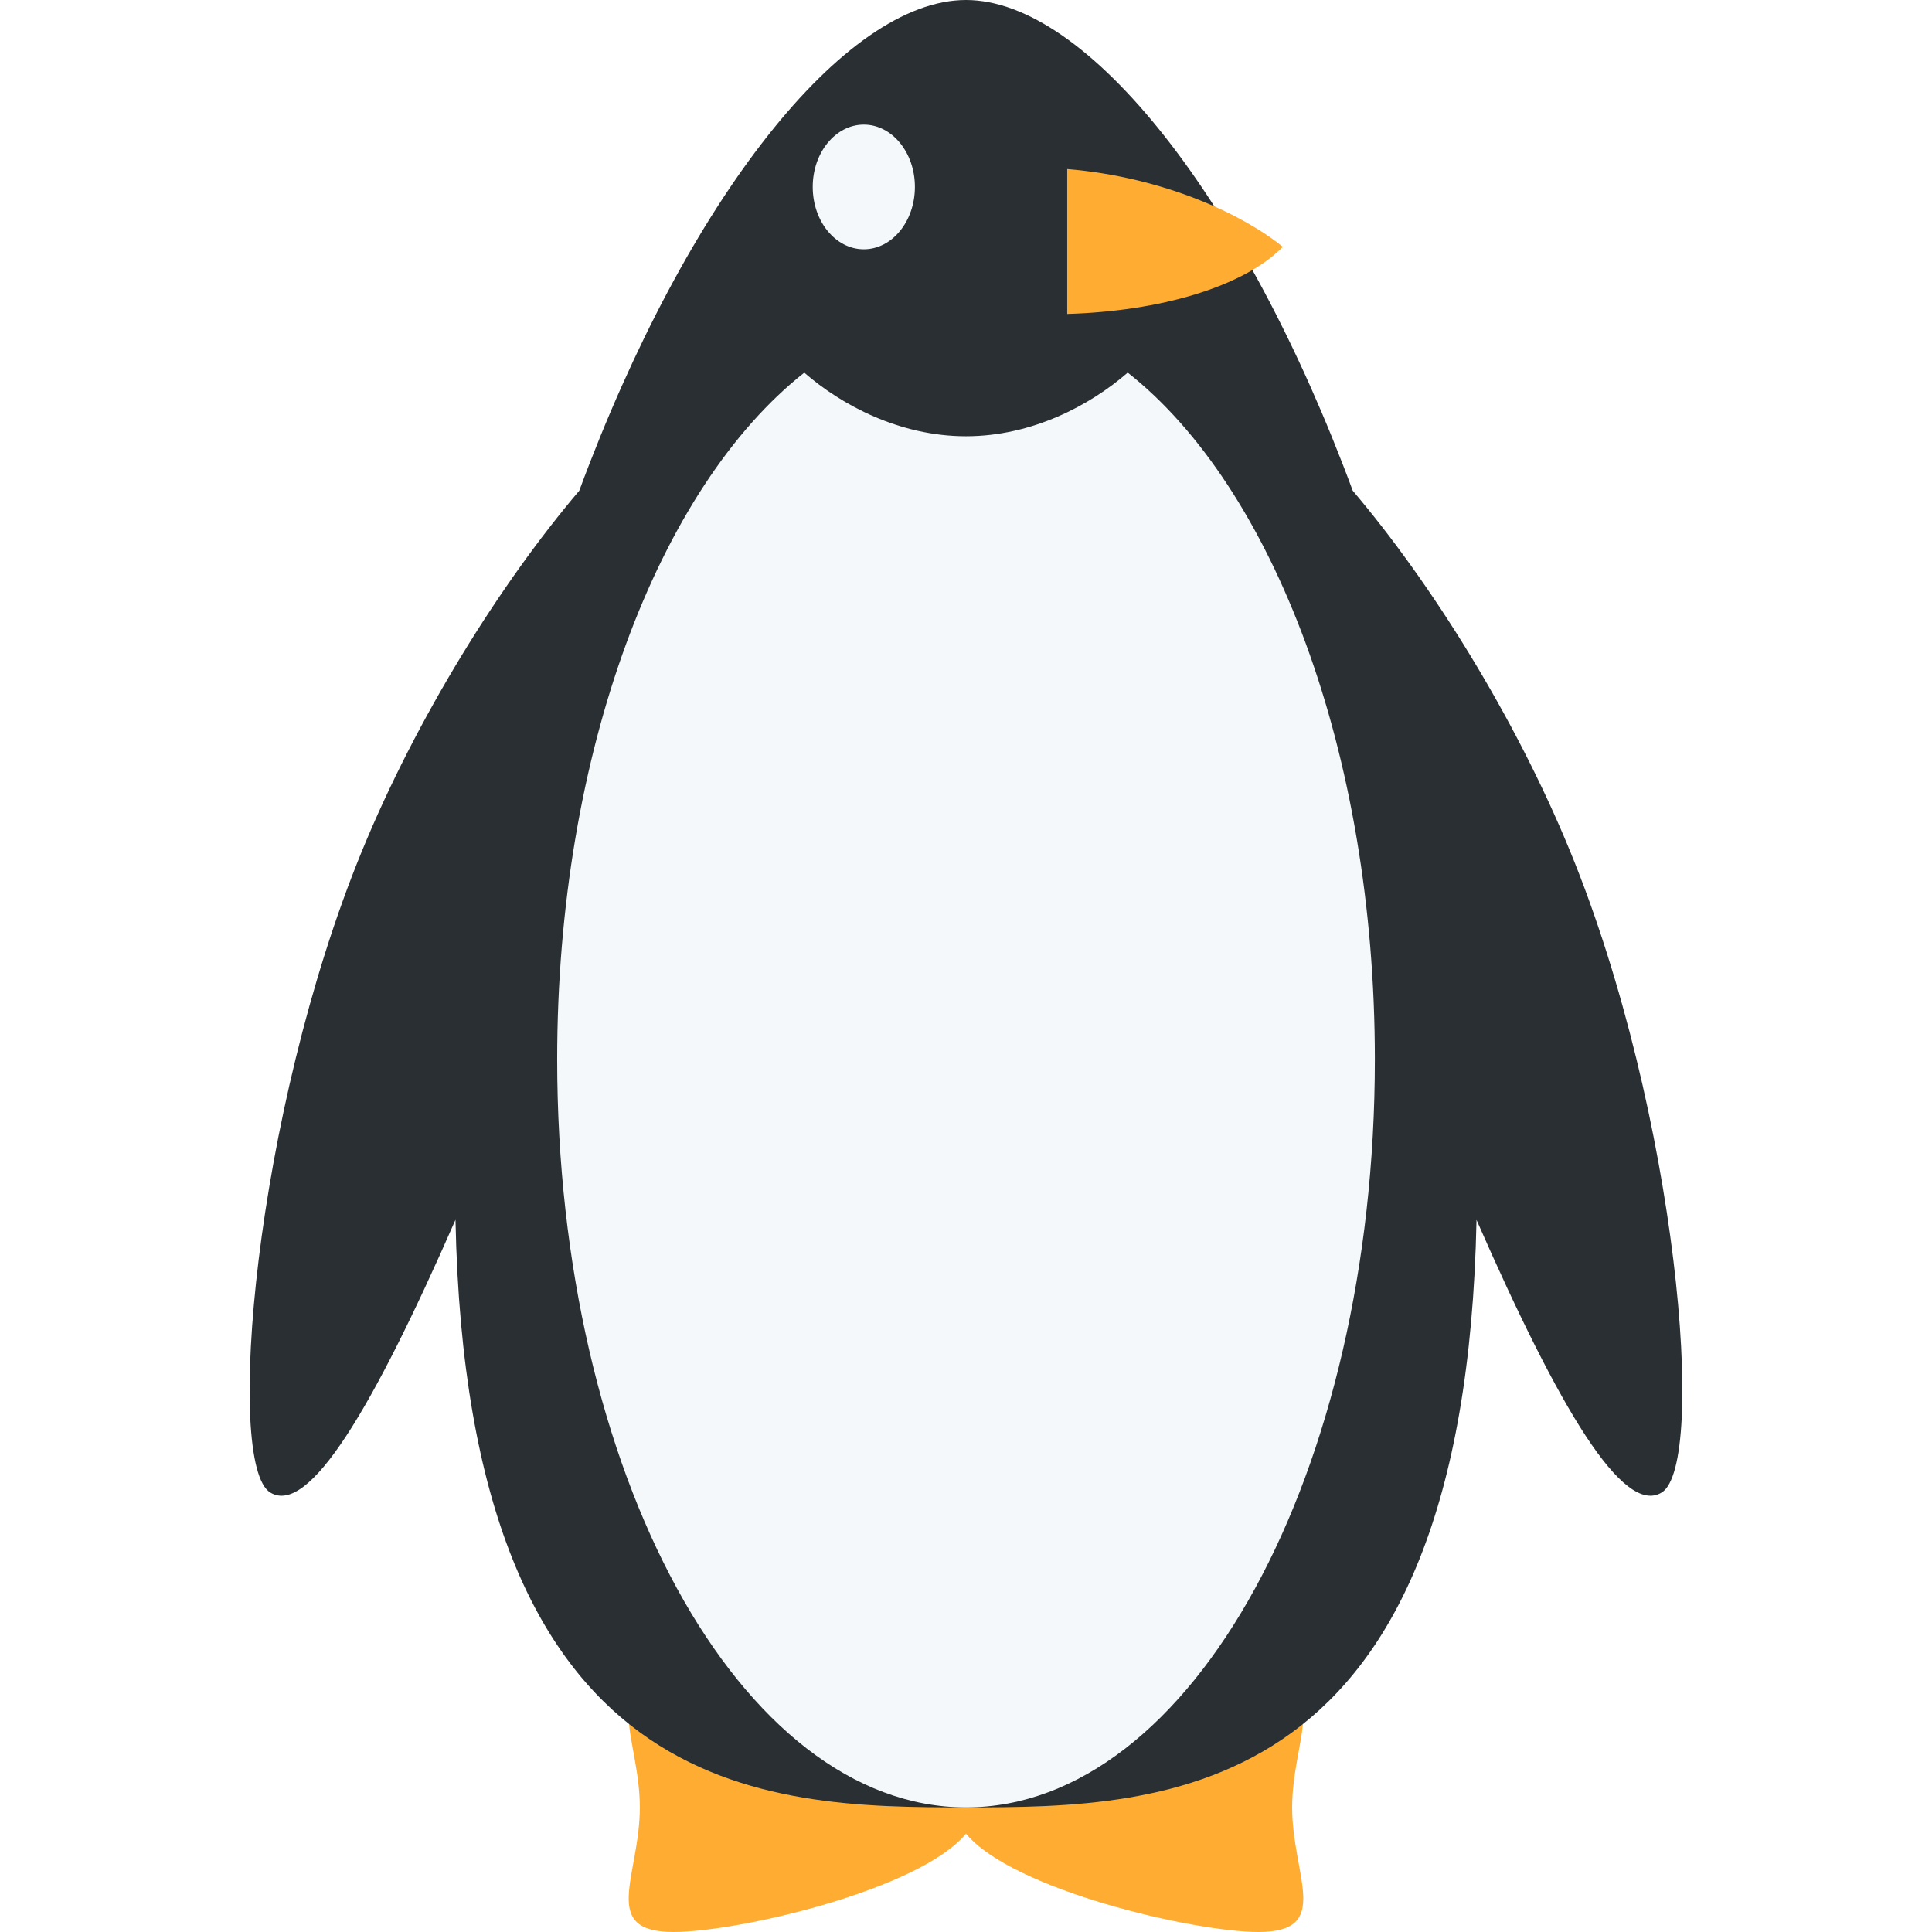
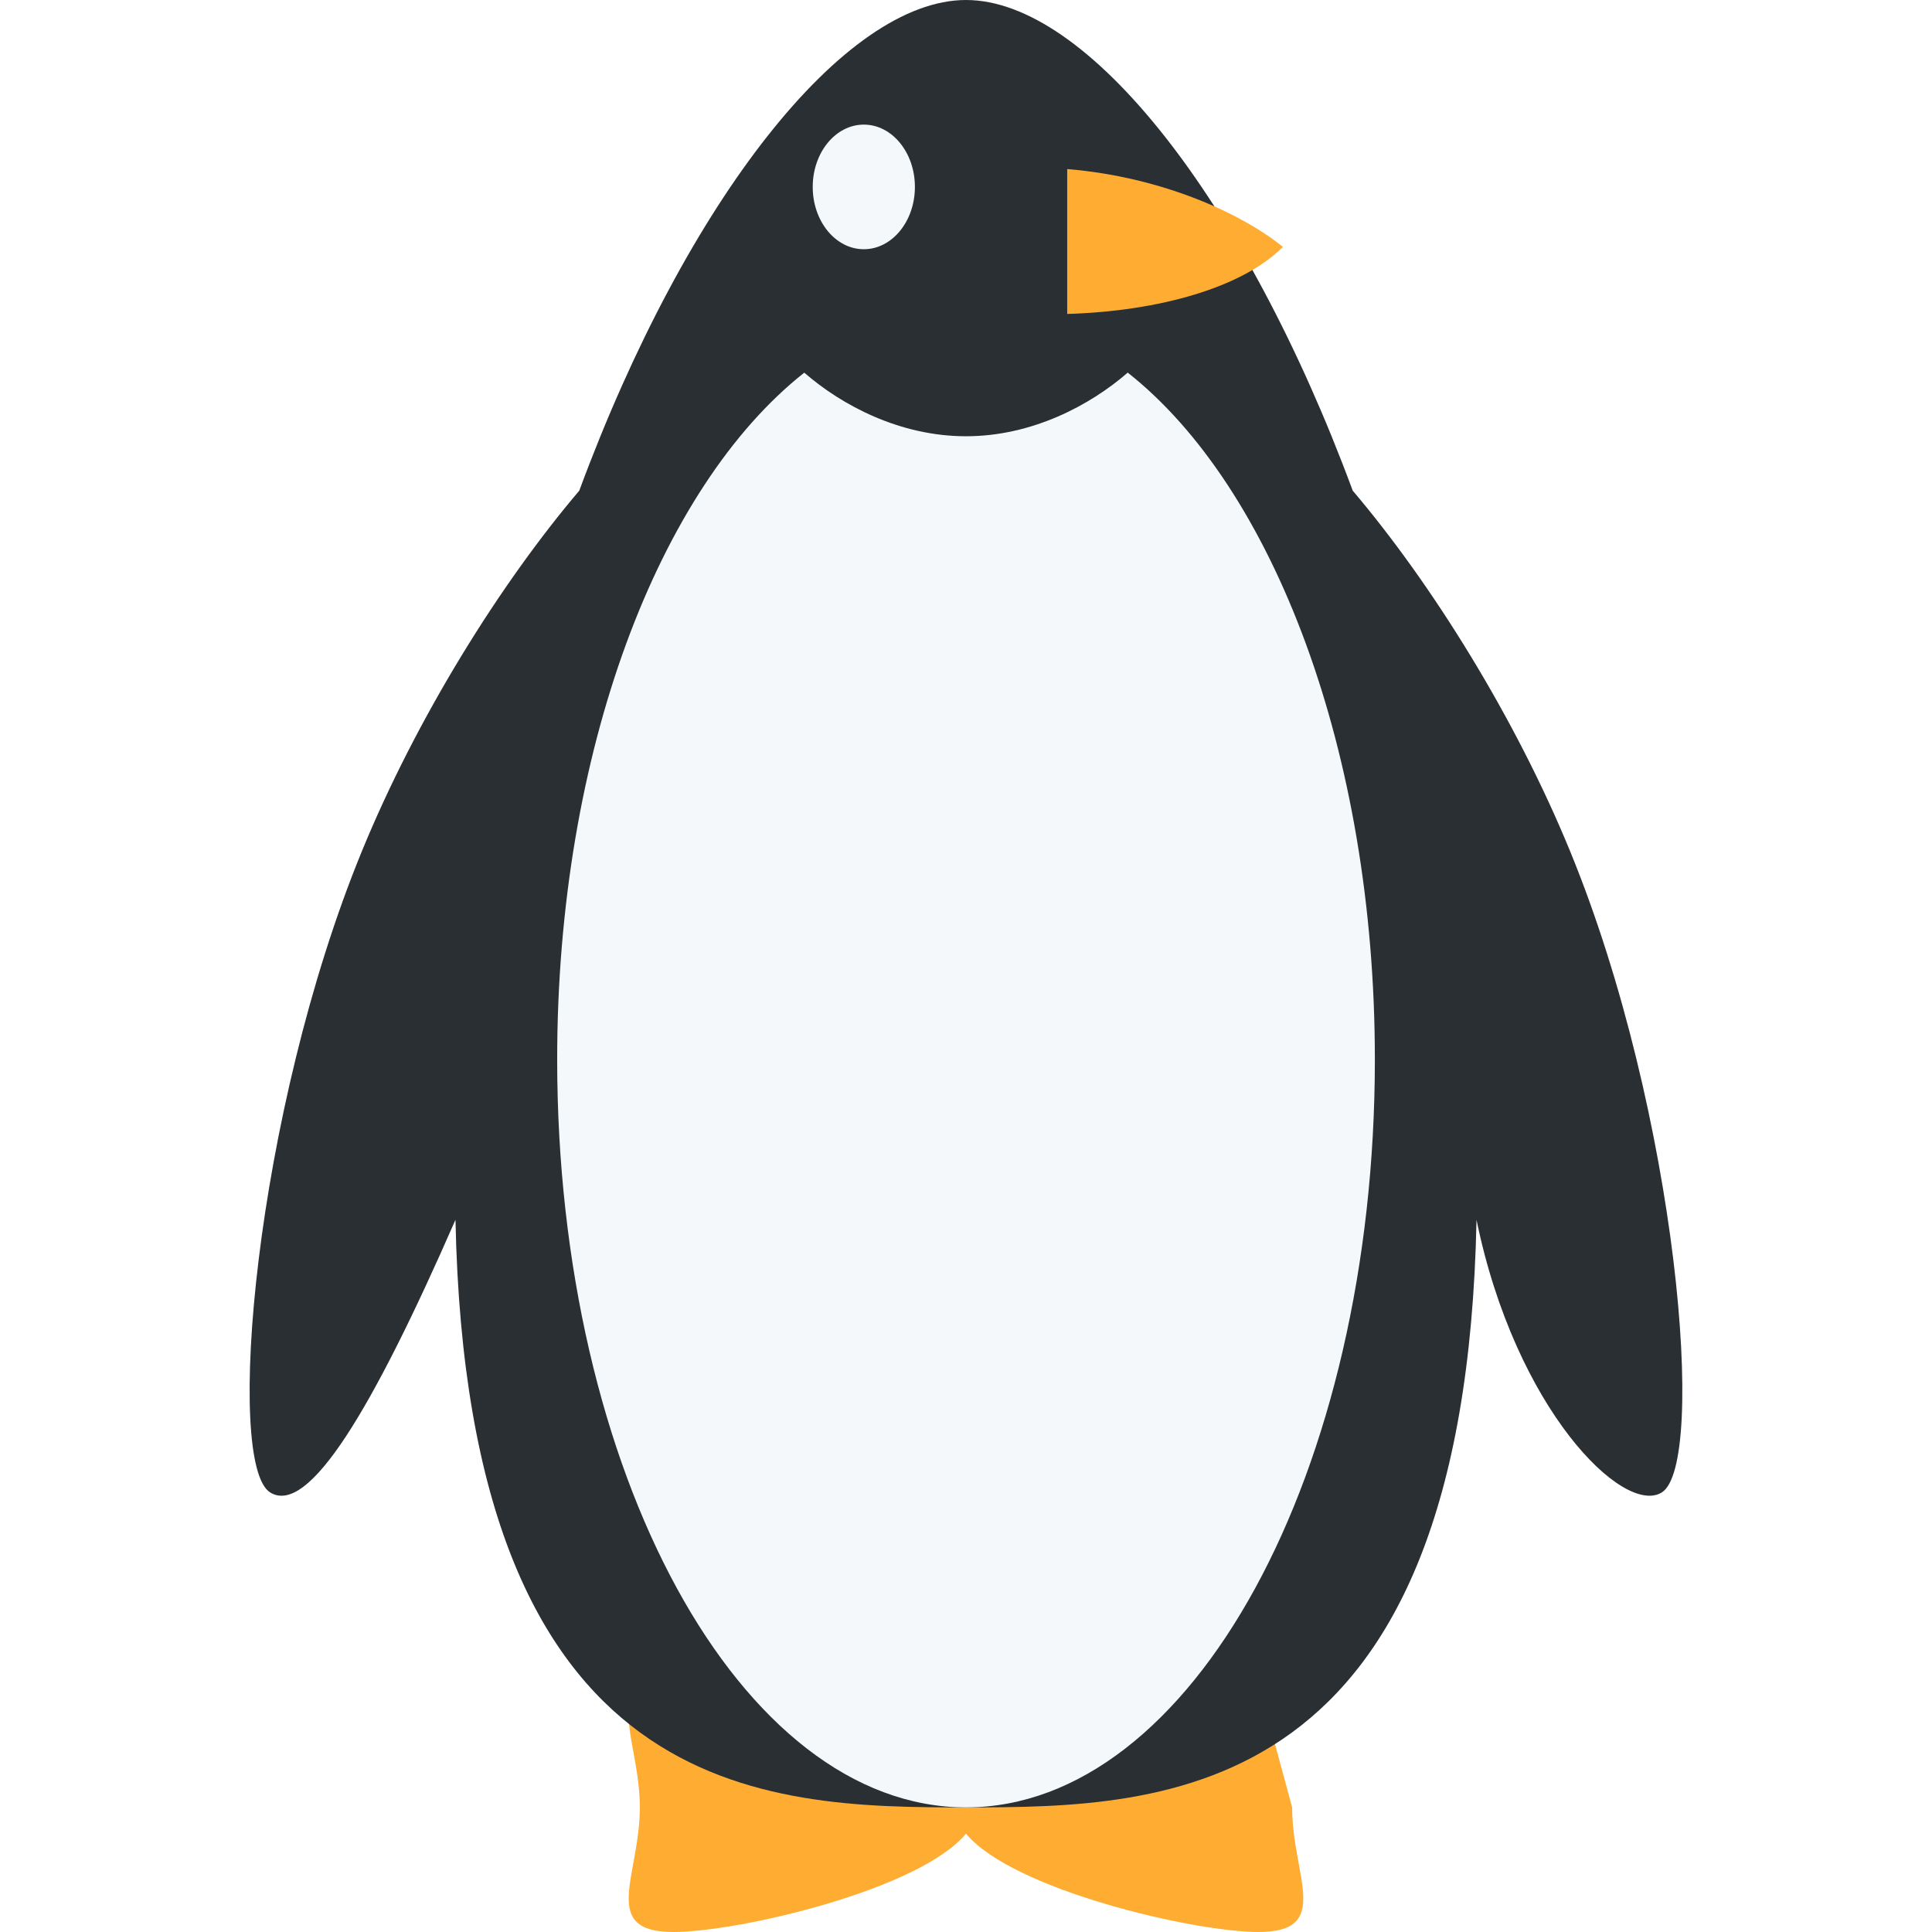
<svg xmlns="http://www.w3.org/2000/svg" viewBox="0 0 36 36">
-   <g transform="translate(18 0) scale(.82 1) translate(-18 0)">
+   <g transform="translate(18 0) scale(0.82 1) translate(-18 0)">
    <g transform="translate(18 0) scale(.66 1) translate(-18 0)">
-       <path fill="#FFAC33" d="M28.068 31.355c-2.229 0-8.468.785-10.068 1.832-1.601-1.047-7.84-1.832-10.069-1.832-2.564 0-1.161 1.039-1.161 2.322C6.77 34.96 5.367 36 7.931 36c2.229 0 8.468-.785 10.069-1.832C19.601 35.215 25.84 36 28.068 36c2.565 0 1.161-1.04 1.161-2.322 0-1.283 1.405-2.323-1.161-2.323z" />
+       <path fill="#FFAC33" d="M28.068 31.355c-2.229 0-8.468.785-10.068 1.832-1.601-1.047-7.84-1.832-10.069-1.832-2.564 0-1.161 1.039-1.161 2.322C6.77 34.96 5.367 36 7.931 36c2.229 0 8.468-.785 10.069-1.832C19.601 35.215 25.84 36 28.068 36c2.565 0 1.161-1.04 1.161-2.322-1.283 1.405-2.323-1.161-2.323z" />
    </g>
-     <path fill="#292F33" d="M31.73 15.866c-1.25-2.499-3.152-4.995-4.942-6.723C24.337 3.711 20.759 0 18 0s-6.337 3.71-8.788 9.143c-1.791 1.729-3.693 4.224-4.943 6.724-2.438 4.876-3.116 11.426-2.078 11.944.873.437 2.324-1.552 4.208-5.082C6.667 33.604 13.446 33.678 18 33.678c4.553 0 11.333-.073 11.601-10.947 1.884 3.528 3.335 5.517 4.207 5.08 1.038-.519.361-7.069-2.078-11.945z" />
+     <path fill="#292F33" d="M31.73 15.866c-1.25-2.499-3.152-4.995-4.942-6.723C24.337 3.711 20.759 0 18 0s-6.337 3.71-8.788 9.143c-1.791 1.729-3.693 4.224-4.943 6.724-2.438 4.876-3.116 11.426-2.078 11.944.873.437 2.324-1.552 4.208-5.082C6.667 33.604 13.446 33.678 18 33.678c4.553 0 11.333-.073 11.601-10.947.884 3.528 3.335 5.517 4.207 5.08 1.038-.519.361-7.069-2.078-11.945z" />
    <path fill="#F5F8FA" d="M21.675 6.943c-.85.607-2.172 1.186-3.675 1.186s-2.825-.578-3.675-1.185c-3.302 2.137-5.615 7.06-5.615 12.798 0 7.695 4.159 13.936 9.29 13.936 5.132 0 9.291-6.24 9.291-13.936 0-5.738-2.313-10.662-5.616-12.799z" />
    <path fill="#FFAC33" d="M20.3 3.15C22.5 3.3 24.3 4 25.2 4.6C24.3 5.35 22.4 5.8 20.3 5.85Z" />
-     <path fill="#F5F8FA" d="M16.839 3.483c0 .642-.52 1.162-1.161 1.162-.642 0-1.161-.521-1.161-1.162 0-.641.52-1.161 1.161-1.161s1.161.52 1.161 1.161z" />
+     <circle fill="#F5F8FA" cx="15.678" cy="3.483" r="1.161" />
  </g>
</svg>
